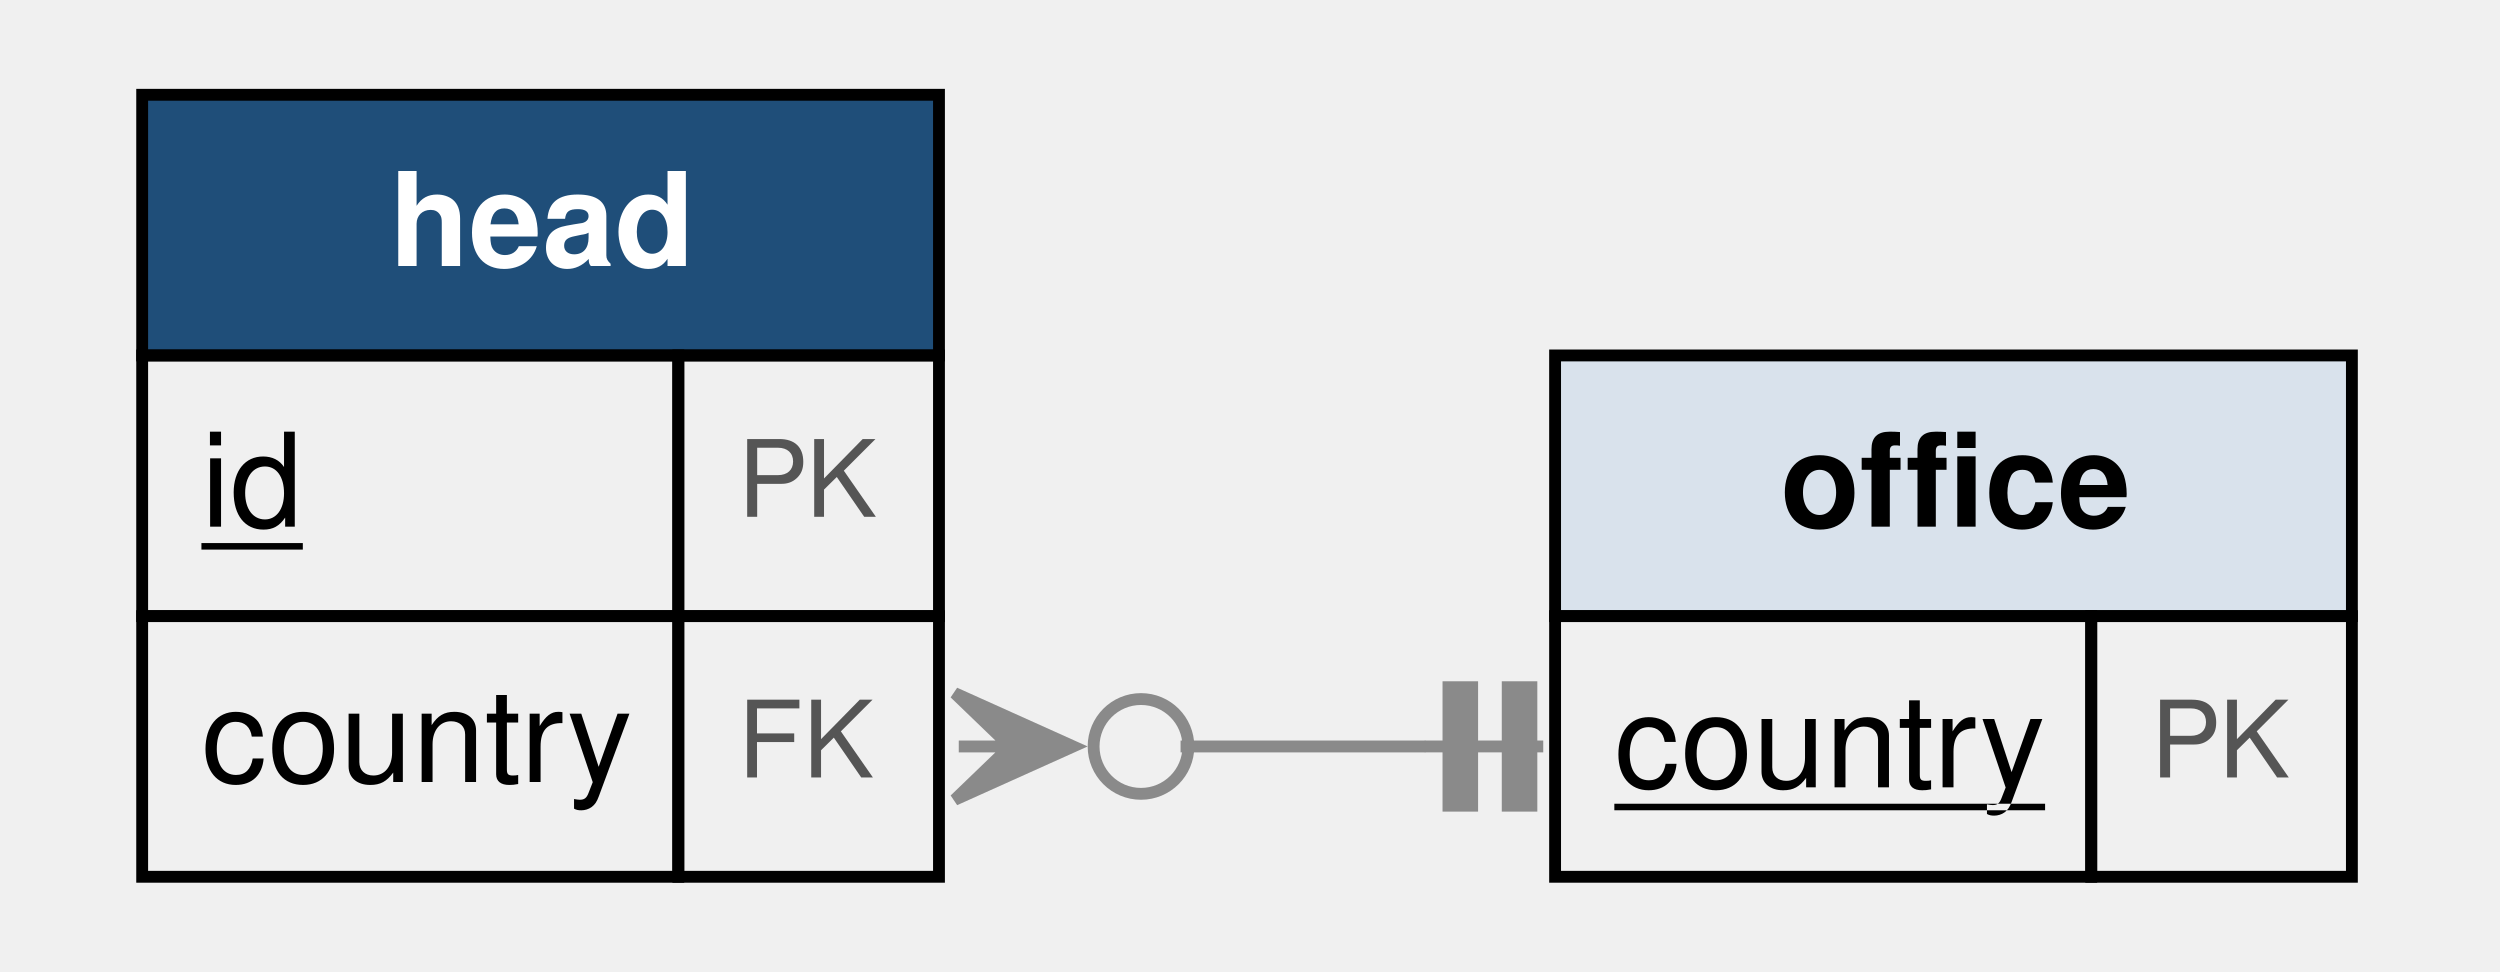
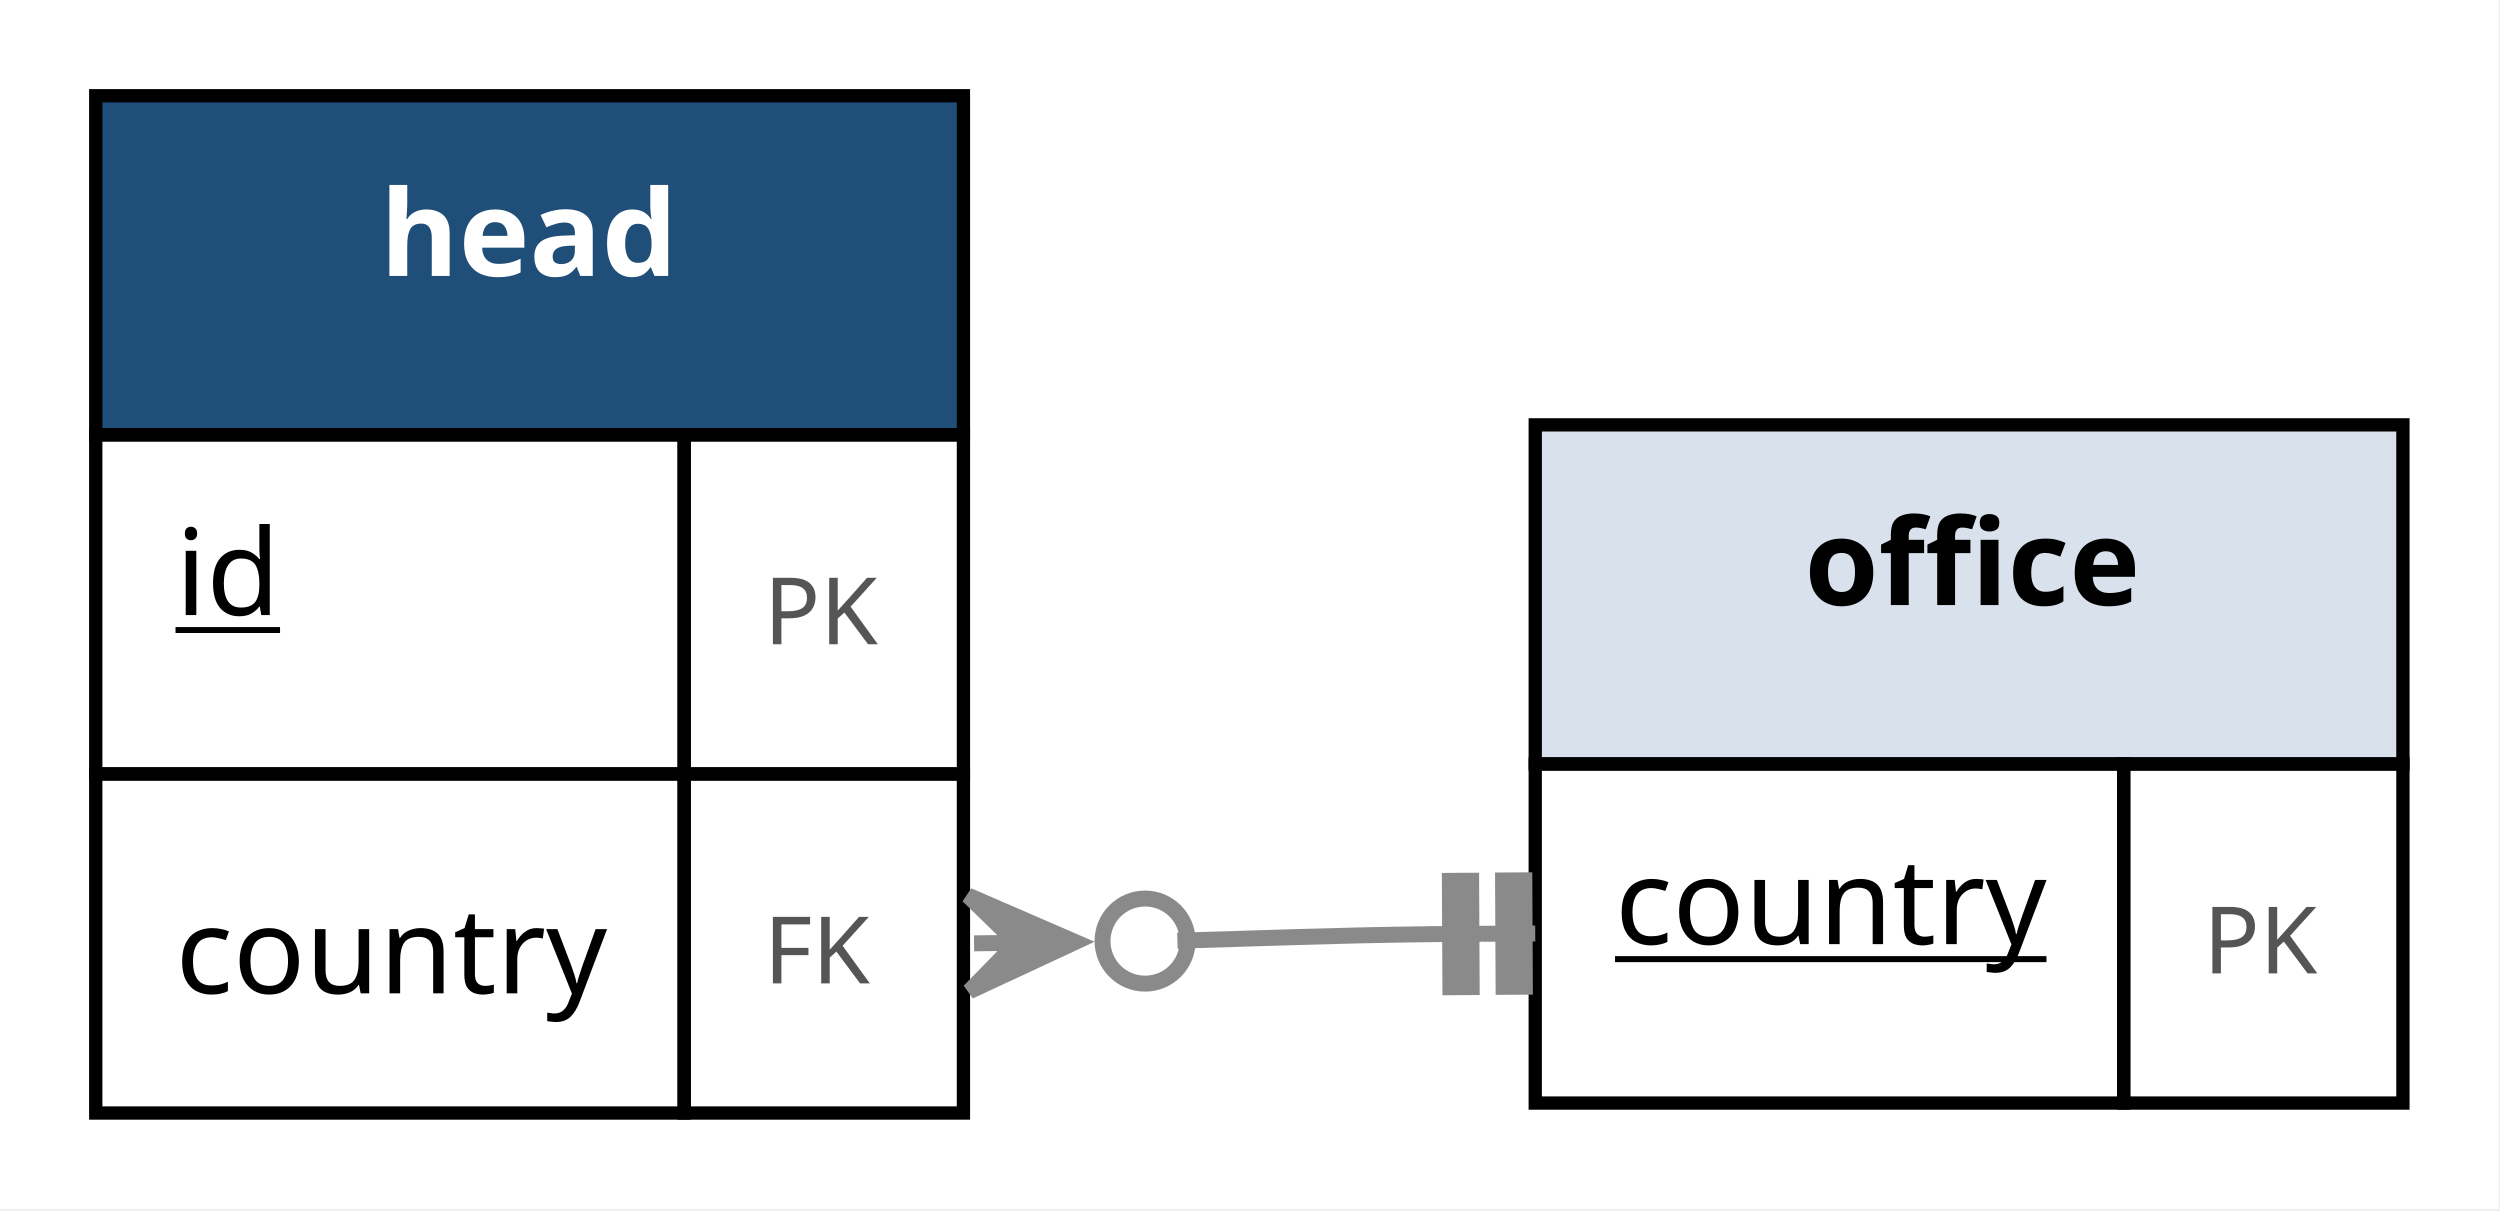
- <svg xmlns="http://www.w3.org/2000/svg" width="211pt" height="82pt" viewBox="0.00 0.00 211.00 82.00">
-   <g id="graph0" class="graph" transform="scale(1 1) rotate(0) translate(4 78)">
+ <svg xmlns="http://www.w3.org/2000/svg" width="188pt" height="91pt" viewBox="0.00 0.00 188.00 91.00">
+   <g id="graph0" class="graph" transform="scale(1 1) rotate(0) translate(7.2 83.7)">
+     <polygon fill="white" stroke="none" points="-7.2,7.2 -7.2,-83.7 180.7,-83.7 180.7,7.2 -7.2,7.2" />
    <g id="node1" class="node">
-       <polygon fill="#1f4e79" stroke="none" points="8,-48 8,-70 75.25,-70 75.25,-48 8,-48" />
-       <polygon fill="none" stroke="black" points="8,-48 8,-70 75.25,-70 75.25,-48 8,-48" />
-       <text xml:space="preserve" text-anchor="start" x="28.88" y="-55.55" font-family="Helvetica,sans-Serif" font-weight="bold" font-size="11.00" fill="white">head</text>
-       <polygon fill="none" stroke="black" points="8,-26 8,-48 53.25,-48 53.25,-26 8,-26" />
-       <text xml:space="preserve" text-anchor="start" x="13" y="-33.55" font-family="Helvetica,sans-Serif" text-decoration="underline" font-size="11.00">id</text>
-       <polygon fill="none" stroke="black" points="53.25,-26 53.25,-48 75.25,-48 75.25,-26 53.25,-26" />
-       <text xml:space="preserve" text-anchor="start" x="58.25" y="-34.38" font-family="Helvetica,sans-Serif" font-size="9.00" fill="#555555">PK</text>
-       <polygon fill="none" stroke="black" points="8,-4 8,-26 53.25,-26 53.25,-4 8,-4" />
-       <text xml:space="preserve" text-anchor="start" x="13" y="-12" font-family="Helvetica,sans-Serif" font-size="11.00">country</text>
-       <polygon fill="none" stroke="black" points="53.25,-4 53.25,-26 75.25,-26 75.25,-4 53.25,-4" />
-       <text xml:space="preserve" text-anchor="start" x="58.25" y="-12.38" font-family="Helvetica,sans-Serif" font-size="9.00" fill="#555555">FK</text>
+       <polygon fill="#1f4e79" stroke="none" points="0,-51 0,-76.5 65.25,-76.5 65.25,-51 0,-51" />
+       <polygon fill="none" stroke="#000000" points="0,-51 0,-76.5 65.25,-76.5 65.25,-51 0,-51" />
+       <text xml:space="preserve" text-anchor="start" x="21.38" y="-62.95" font-family="Noto Sans KR" font-weight="bold" font-size="9.00" fill="#ffffff">head</text>
+       <polygon fill="none" stroke="#000000" points="0,-25.5 0,-51 44.25,-51 44.25,-25.5 0,-25.5" />
+       <text xml:space="preserve" text-anchor="start" x="6" y="-37.45" font-family="Noto Sans KR" text-decoration="underline" font-size="9.00">id</text>
+       <polygon fill="none" stroke="#000000" points="44.25,-25.5 44.25,-51 65.25,-51 65.25,-25.5 44.25,-25.5" />
+       <text xml:space="preserve" text-anchor="start" x="50.25" y="-35.25" font-family="Noto Sans KR" font-size="7.00" fill="#555555">PK</text>
+       <polygon fill="none" stroke="#000000" points="0,0 0,-25.5 44.25,-25.5 44.25,0 0,0" />
+       <text xml:space="preserve" text-anchor="start" x="6" y="-9" font-family="Noto Sans KR" font-size="9.00">country</text>
+       <polygon fill="none" stroke="#000000" points="44.25,0 44.25,-25.5 65.25,-25.5 65.25,0 44.25,0" />
+       <text xml:space="preserve" text-anchor="start" x="50.25" y="-9.75" font-family="Noto Sans KR" font-size="7.00" fill="#555555">FK</text>
    </g>
    <g id="node2" class="node">
-       <polygon fill="#d9e2ec" stroke="none" points="127.25,-26 127.25,-48 194.5,-48 194.5,-26 127.25,-26" />
-       <polygon fill="none" stroke="black" points="127.25,-26 127.25,-48 194.5,-48 194.5,-26 127.25,-26" />
-       <text xml:space="preserve" text-anchor="start" x="146.25" y="-33.55" font-family="Helvetica,sans-Serif" font-weight="bold" font-size="11.00">office</text>
-       <polygon fill="none" stroke="black" points="127.25,-4 127.25,-26 172.5,-26 172.5,-4 127.25,-4" />
-       <text xml:space="preserve" text-anchor="start" x="132.25" y="-11.55" font-family="Helvetica,sans-Serif" text-decoration="underline" font-size="11.00">country</text>
-       <polygon fill="none" stroke="black" points="172.5,-4 172.5,-26 194.5,-26 194.5,-4 172.5,-4" />
-       <text xml:space="preserve" text-anchor="start" x="177.5" y="-12.38" font-family="Helvetica,sans-Serif" font-size="9.00" fill="#555555">PK</text>
+       <polygon fill="#d9e2ec" stroke="none" points="108.25,-26.25 108.25,-51.75 173.5,-51.75 173.5,-26.25 108.25,-26.25" />
+       <polygon fill="none" stroke="#000000" points="108.25,-26.25 108.25,-51.75 173.5,-51.75 173.5,-26.25 108.25,-26.25" />
+       <text xml:space="preserve" text-anchor="start" x="128.5" y="-38.2" font-family="Noto Sans KR" font-weight="bold" font-size="9.00" fill="#000000">office</text>
+       <polygon fill="none" stroke="#000000" points="108.25,-0.75 108.25,-26.25 152.5,-26.25 152.5,-0.75 108.25,-0.75" />
+       <text xml:space="preserve" text-anchor="start" x="114.25" y="-12.7" font-family="Noto Sans KR" text-decoration="underline" font-size="9.00">country</text>
+       <polygon fill="none" stroke="#000000" points="152.5,-0.75 152.5,-26.25 173.5,-26.25 173.5,-0.75 152.5,-0.75" />
+       <text xml:space="preserve" text-anchor="start" x="158.5" y="-10.5" font-family="Noto Sans KR" font-size="7.00" fill="#555555">PK</text>
    </g>
    <g id="edge1" class="edge">
-       <path fill="none" stroke="#8a8a8a" d="M95.64,-15C102.37,-15 108.14,-15 116.3,-15" />
-       <polygon fill="#8a8a8a" stroke="#8a8a8a" points="86.58,-15 76.58,-10.5 81.25,-15 76.92,-15 76.92,-15 76.92,-15 81.25,-15 76.58,-19.5 86.58,-15" />
-       <ellipse fill="none" stroke="#8a8a8a" cx="92.3" cy="-15" rx="4" ry="4" />
-       <polygon fill="#8a8a8a" stroke="#8a8a8a" points="125.25,-10 125.25,-20 123.25,-20 123.25,-10 125.25,-10" />
-       <polyline fill="none" stroke="#8a8a8a" points="126.25,-15 121.25,-15" />
-       <polygon fill="#8a8a8a" stroke="#8a8a8a" points="120.25,-10 120.25,-20 118.25,-20 118.25,-10 120.25,-10" />
-       <polyline fill="none" stroke="#8a8a8a" points="121.25,-15 116.25,-15" />
+       <path fill="none" stroke="#8a8a8a" stroke-width="1.2" d="M81.34,-12.96C87.58,-13.13 92.77,-13.36 100.43,-13.45" />
+       <polygon fill="#8a8a8a" stroke="#8a8a8a" stroke-width="1.2" points="73.65,-12.86 65.7,-9.16 69.25,-12.8 66.05,-12.76 66.05,-12.76 66.05,-12.76 69.25,-12.8 65.6,-16.35 73.65,-12.86" />
+       <ellipse fill="none" stroke="#8a8a8a" stroke-width="1.2" cx="78.91" cy="-12.93" rx="3.2" ry="3.2" />
+       <polygon fill="#8a8a8a" stroke="#8a8a8a" stroke-width="1.2" points="107.47,-9.5 107.43,-17.5 105.83,-17.49 105.87,-9.49 107.47,-9.5" />
+       <polyline fill="none" stroke="#8a8a8a" stroke-width="1.2" points="108.25,-13.5 104.25,-13.48" />
+       <polygon fill="#8a8a8a" stroke="#8a8a8a" stroke-width="1.2" points="103.47,-9.47 103.43,-17.47 101.83,-17.46 101.87,-9.46 103.47,-9.47" />
+       <polyline fill="none" stroke="#8a8a8a" stroke-width="1.2" points="104.25,-13.48 100.25,-13.45" />
    </g>
  </g>
</svg>
